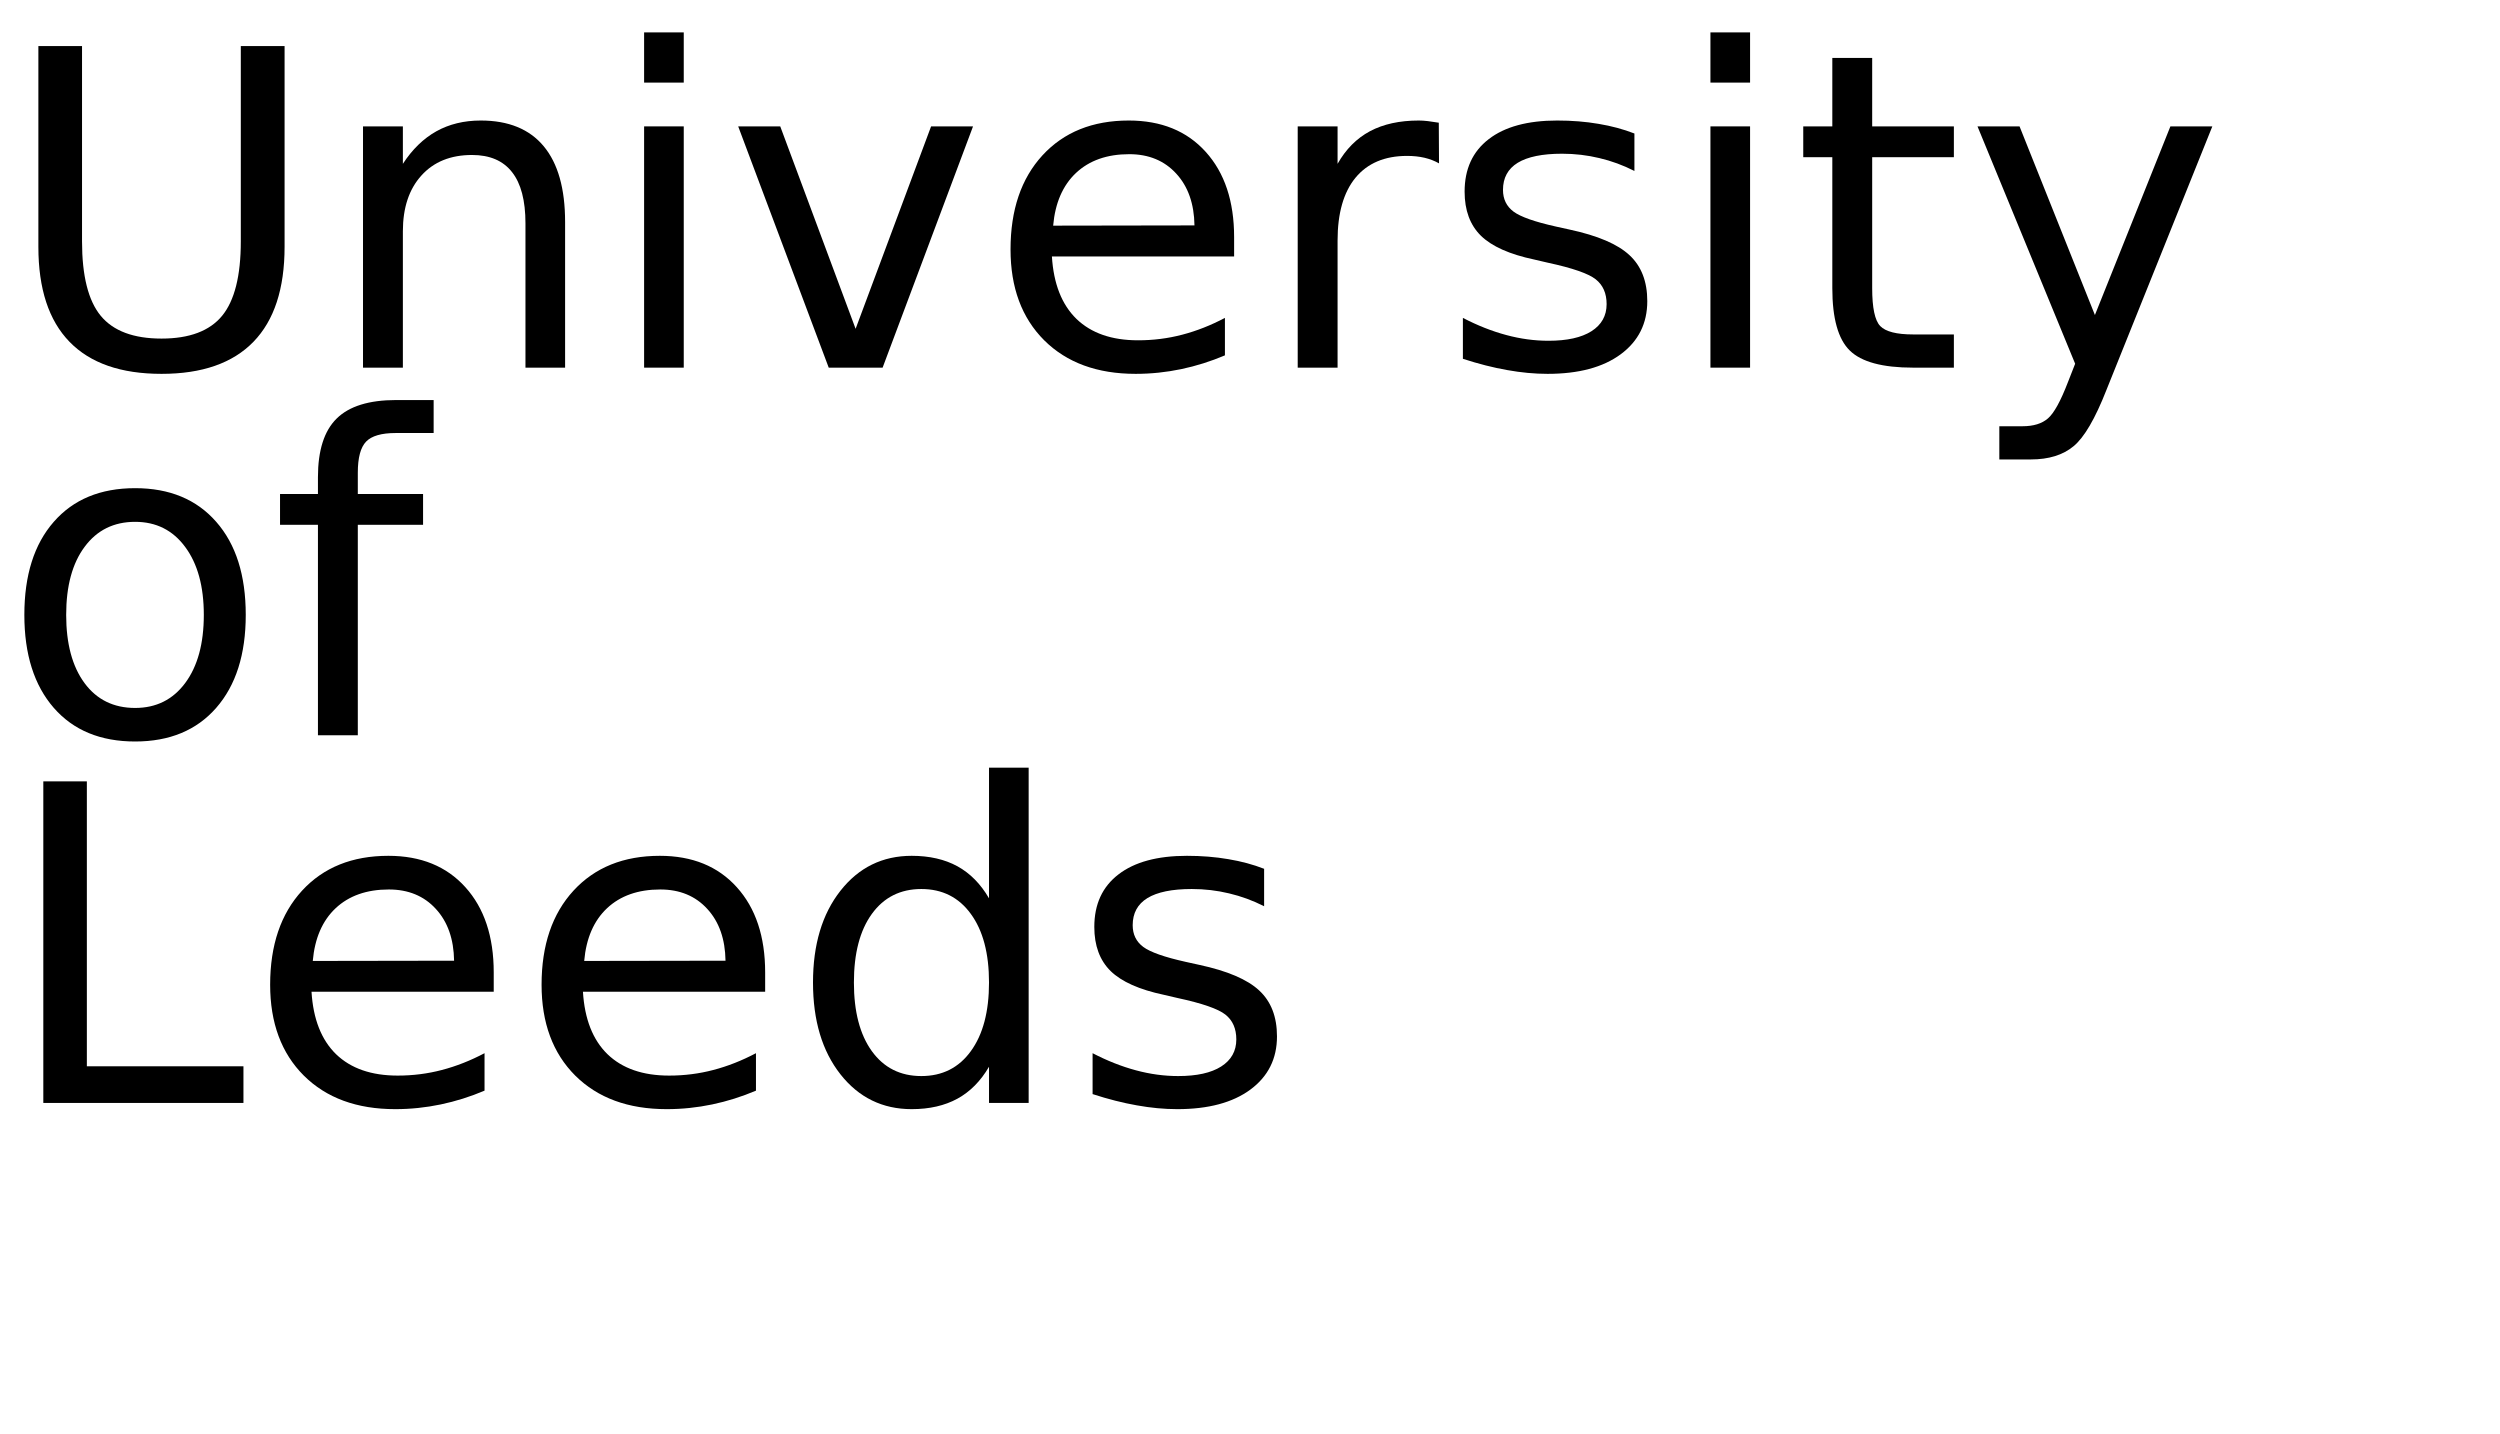
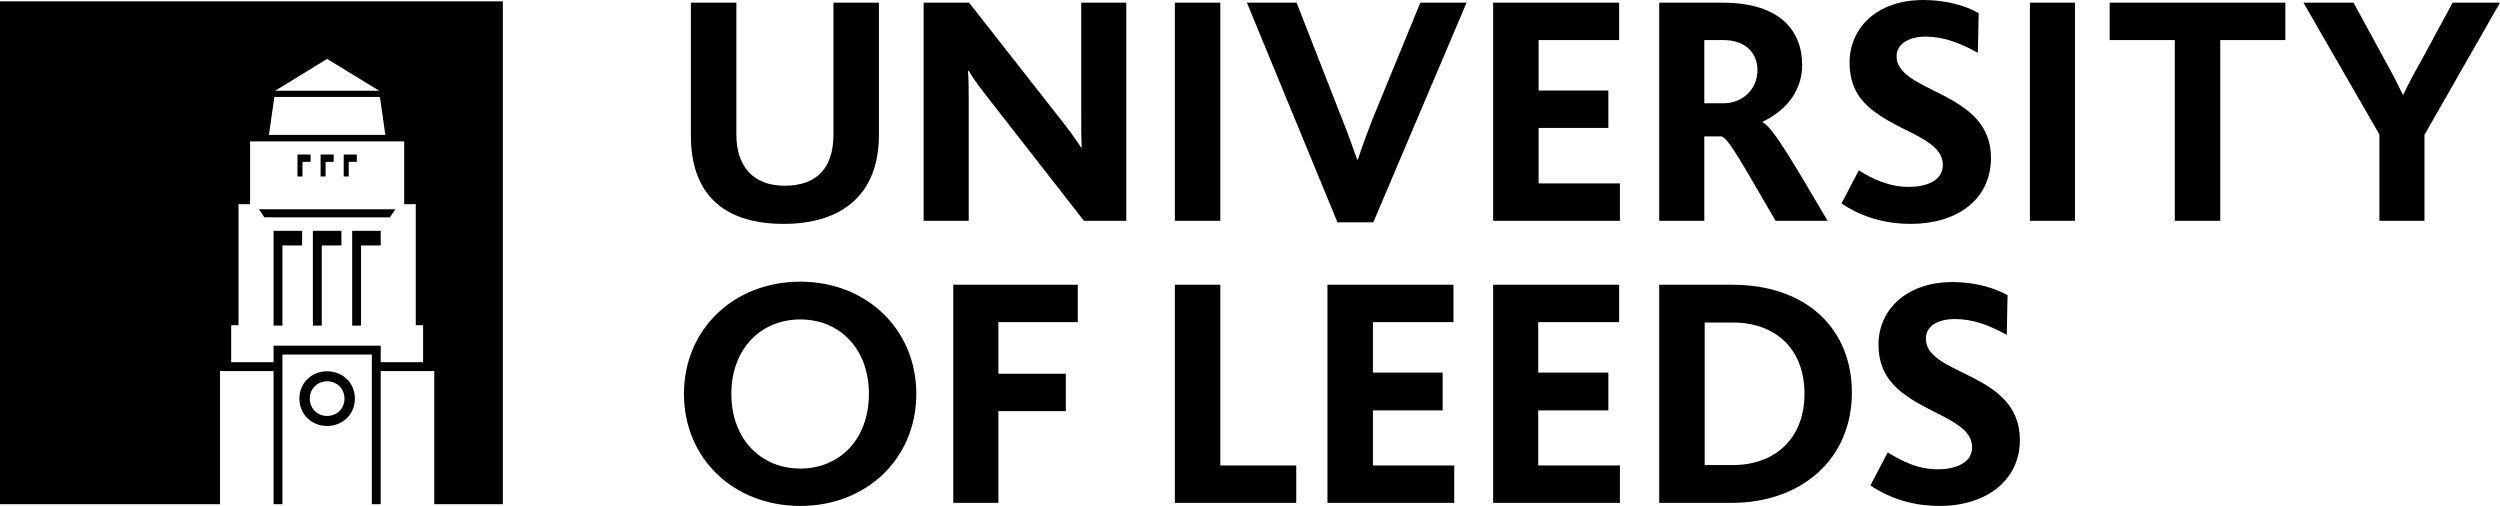
- <svg xmlns="http://www.w3.org/2000/svg" xmlns:xlink="http://www.w3.org/1999/xlink" width="340" height="195" viewBox="0 0 340 195">
-   <defs>
-     <g>
-       <g id="glyph-0-0">
-         <path d="M 5.219 -43.734 L 11.156 -43.734 L 11.156 -17.172 C 11.156 -12.484 12.004 -9.109 13.703 -7.047 C 15.41 -4.984 18.164 -3.953 21.969 -3.953 C 25.758 -3.953 28.504 -4.984 30.203 -7.047 C 31.898 -9.109 32.75 -12.484 32.75 -17.172 L 32.75 -43.734 L 38.703 -43.734 L 38.703 -16.438 C 38.703 -10.727 37.289 -6.422 34.469 -3.516 C 31.645 -0.609 27.477 0.844 21.969 0.844 C 16.445 0.844 12.273 -0.609 9.453 -3.516 C 6.629 -6.422 5.219 -10.727 5.219 -16.438 Z M 5.219 -43.734 " />
-       </g>
-       <g id="glyph-0-1">
-         <path d="M 32.938 -19.812 L 32.938 0 L 27.547 0 L 27.547 -19.625 C 27.547 -22.727 26.938 -25.051 25.719 -26.594 C 24.508 -28.145 22.695 -28.922 20.281 -28.922 C 17.363 -28.922 15.066 -27.988 13.391 -26.125 C 11.711 -24.27 10.875 -21.742 10.875 -18.547 L 10.875 0 L 5.453 0 L 5.453 -32.812 L 10.875 -32.812 L 10.875 -27.719 C 12.156 -29.688 13.672 -31.16 15.422 -32.141 C 17.172 -33.117 19.188 -33.609 21.469 -33.609 C 25.238 -33.609 28.094 -32.441 30.031 -30.109 C 31.969 -27.773 32.938 -24.344 32.938 -19.812 Z M 32.938 -19.812 " />
-       </g>
-       <g id="glyph-0-2">
-         <path d="M 5.656 -32.812 L 11.047 -32.812 L 11.047 0 L 5.656 0 Z M 5.656 -45.594 L 11.047 -45.594 L 11.047 -38.766 L 5.656 -38.766 Z M 5.656 -45.594 " />
-       </g>
-       <g id="glyph-0-3">
-         <path d="M 1.781 -32.812 L 7.5 -32.812 L 17.75 -5.281 L 28.016 -32.812 L 33.719 -32.812 L 21.422 0 L 14.094 0 Z M 1.781 -32.812 " />
-       </g>
-       <g id="glyph-0-4">
-         <path d="M 33.719 -17.75 L 33.719 -15.125 L 8.938 -15.125 C 9.164 -11.406 10.281 -8.57 12.281 -6.625 C 14.289 -4.688 17.082 -3.719 20.656 -3.719 C 22.727 -3.719 24.734 -3.973 26.672 -4.484 C 28.617 -4.992 30.551 -5.754 32.469 -6.766 L 32.469 -1.672 C 30.531 -0.848 28.547 -0.223 26.516 0.203 C 24.484 0.629 22.422 0.844 20.328 0.844 C 15.098 0.844 10.953 -0.676 7.891 -3.719 C 4.836 -6.77 3.312 -10.891 3.312 -16.078 C 3.312 -21.453 4.758 -25.719 7.656 -28.875 C 10.562 -32.031 14.473 -33.609 19.391 -33.609 C 23.805 -33.609 27.297 -32.188 29.859 -29.344 C 32.43 -26.5 33.719 -22.633 33.719 -17.75 Z M 28.328 -19.344 C 28.285 -22.289 27.457 -24.641 25.844 -26.391 C 24.238 -28.148 22.109 -29.031 19.453 -29.031 C 16.441 -29.031 14.031 -28.18 12.219 -26.484 C 10.414 -24.785 9.379 -22.395 9.109 -19.312 Z M 28.328 -19.344 " />
-       </g>
-       <g id="glyph-0-5">
-         <path d="M 24.672 -27.781 C 24.066 -28.125 23.406 -28.379 22.688 -28.547 C 21.977 -28.711 21.191 -28.797 20.328 -28.797 C 17.285 -28.797 14.945 -27.805 13.312 -25.828 C 11.688 -23.848 10.875 -21 10.875 -17.281 L 10.875 0 L 5.453 0 L 5.453 -32.812 L 10.875 -32.812 L 10.875 -27.719 C 12 -29.707 13.469 -31.188 15.281 -32.156 C 17.102 -33.125 19.316 -33.609 21.922 -33.609 C 22.285 -33.609 22.691 -33.582 23.141 -33.531 C 23.586 -33.477 24.086 -33.406 24.641 -33.312 Z M 24.672 -27.781 " />
-       </g>
-       <g id="glyph-0-6">
-         <path d="M 26.578 -31.844 L 26.578 -26.75 C 25.047 -27.531 23.457 -28.113 21.812 -28.5 C 20.176 -28.895 18.484 -29.094 16.734 -29.094 C 14.055 -29.094 12.047 -28.68 10.703 -27.859 C 9.367 -27.035 8.703 -25.805 8.703 -24.172 C 8.703 -22.922 9.18 -21.938 10.141 -21.219 C 11.098 -20.508 13.02 -19.832 15.906 -19.188 L 17.75 -18.781 C 21.582 -17.957 24.301 -16.797 25.906 -15.297 C 27.52 -13.805 28.328 -11.723 28.328 -9.047 C 28.328 -6.004 27.117 -3.594 24.703 -1.812 C 22.297 -0.039 18.984 0.844 14.766 0.844 C 13.004 0.844 11.172 0.672 9.266 0.328 C 7.367 -0.004 5.363 -0.516 3.25 -1.203 L 3.25 -6.766 C 5.238 -5.734 7.203 -4.957 9.141 -4.438 C 11.078 -3.914 12.992 -3.656 14.891 -3.656 C 17.422 -3.656 19.367 -4.086 20.734 -4.953 C 22.109 -5.828 22.797 -7.055 22.797 -8.641 C 22.797 -10.109 22.301 -11.234 21.312 -12.016 C 20.32 -12.797 18.16 -13.547 14.828 -14.266 L 12.953 -14.703 C 9.609 -15.41 7.191 -16.488 5.703 -17.938 C 4.223 -19.395 3.484 -21.395 3.484 -23.938 C 3.484 -27.02 4.578 -29.398 6.766 -31.078 C 8.953 -32.766 12.055 -33.609 16.078 -33.609 C 18.078 -33.609 19.953 -33.457 21.703 -33.156 C 23.461 -32.863 25.086 -32.426 26.578 -31.844 Z M 26.578 -31.844 " />
-       </g>
-       <g id="glyph-0-7">
-         <path d="M 10.984 -42.125 L 10.984 -32.812 L 22.094 -32.812 L 22.094 -28.625 L 10.984 -28.625 L 10.984 -10.812 C 10.984 -8.133 11.348 -6.414 12.078 -5.656 C 12.816 -4.895 14.305 -4.516 16.547 -4.516 L 22.094 -4.516 L 22.094 0 L 16.547 0 C 12.391 0 9.52 -0.773 7.938 -2.328 C 6.352 -3.879 5.562 -6.707 5.562 -10.812 L 5.562 -28.625 L 1.609 -28.625 L 1.609 -32.812 L 5.562 -32.812 L 5.562 -42.125 Z M 10.984 -42.125 " />
-       </g>
-       <g id="glyph-0-8">
-         <path d="M 19.312 3.047 C 17.781 6.953 16.289 9.5 14.844 10.688 C 13.406 11.883 11.473 12.484 9.047 12.484 L 4.75 12.484 L 4.75 7.969 L 7.906 7.969 C 9.395 7.969 10.547 7.613 11.359 6.906 C 12.18 6.207 13.094 4.551 14.094 1.938 L 15.062 -0.531 L 1.781 -32.812 L 7.5 -32.812 L 17.75 -7.156 L 28.016 -32.812 L 33.719 -32.812 Z M 19.312 3.047 " />
-       </g>
-       <g id="glyph-0-9">
-         <path d="M 18.375 -29.031 C 15.477 -29.031 13.191 -27.898 11.516 -25.641 C 9.836 -23.391 9 -20.301 9 -16.375 C 9 -12.445 9.832 -9.352 11.5 -7.094 C 13.164 -4.844 15.457 -3.719 18.375 -3.719 C 21.238 -3.719 23.508 -4.848 25.188 -7.109 C 26.875 -9.379 27.719 -12.469 27.719 -16.375 C 27.719 -20.258 26.875 -23.336 25.188 -25.609 C 23.508 -27.891 21.238 -29.031 18.375 -29.031 Z M 18.375 -33.609 C 23.062 -33.609 26.738 -32.082 29.406 -29.031 C 32.082 -25.988 33.422 -21.77 33.422 -16.375 C 33.422 -11.008 32.082 -6.797 29.406 -3.734 C 26.738 -0.68 23.062 0.844 18.375 0.844 C 13.664 0.844 9.977 -0.68 7.312 -3.734 C 4.645 -6.797 3.312 -11.008 3.312 -16.375 C 3.312 -21.77 4.645 -25.988 7.312 -29.031 C 9.977 -32.082 13.664 -33.609 18.375 -33.609 Z M 18.375 -33.609 " />
-       </g>
-       <g id="glyph-0-10">
-         <path d="M 22.266 -45.594 L 22.266 -41.109 L 17.109 -41.109 C 15.172 -41.109 13.828 -40.719 13.078 -39.938 C 12.328 -39.156 11.953 -37.75 11.953 -35.719 L 11.953 -32.812 L 20.828 -32.812 L 20.828 -28.625 L 11.953 -28.625 L 11.953 0 L 6.531 0 L 6.531 -28.625 L 1.375 -28.625 L 1.375 -32.812 L 6.531 -32.812 L 6.531 -35.094 C 6.531 -38.75 7.379 -41.41 9.078 -43.078 C 10.773 -44.754 13.473 -45.594 17.172 -45.594 Z M 22.266 -45.594 " />
-       </g>
-       <g id="glyph-0-11">
-         <path d="M 5.891 -43.734 L 11.812 -43.734 L 11.812 -4.984 L 33.109 -4.984 L 33.109 0 L 5.891 0 Z M 5.891 -43.734 " />
-       </g>
-       <g id="glyph-0-12">
-         <path d="M 27.25 -27.828 L 27.25 -45.594 L 32.641 -45.594 L 32.641 0 L 27.25 0 L 27.25 -4.922 C 26.113 -2.973 24.68 -1.523 22.953 -0.578 C 21.223 0.367 19.148 0.844 16.734 0.844 C 12.766 0.844 9.535 -0.734 7.047 -3.891 C 4.555 -7.055 3.312 -11.219 3.312 -16.375 C 3.312 -21.531 4.555 -25.691 7.047 -28.859 C 9.535 -32.023 12.766 -33.609 16.734 -33.609 C 19.148 -33.609 21.223 -33.133 22.953 -32.188 C 24.68 -31.238 26.113 -29.785 27.25 -27.828 Z M 8.875 -16.375 C 8.875 -12.414 9.688 -9.305 11.312 -7.047 C 12.945 -4.785 15.191 -3.656 18.047 -3.656 C 20.898 -3.656 23.145 -4.785 24.781 -7.047 C 26.426 -9.305 27.25 -12.414 27.25 -16.375 C 27.25 -20.344 26.426 -23.453 24.781 -25.703 C 23.145 -27.961 20.898 -29.094 18.047 -29.094 C 15.191 -29.094 12.945 -27.961 11.312 -25.703 C 9.688 -23.453 8.875 -20.344 8.875 -16.375 Z M 8.875 -16.375 " />
-       </g>
-     </g>
-   </defs>
-   <g fill="rgb(0%, 0%, 0%)" fill-opacity="1">
-     <use xlink:href="#glyph-0-0" x="0" y="50" />
-     <use xlink:href="#glyph-0-1" x="43.916" y="50" />
-     <use xlink:href="#glyph-0-2" x="81.943" y="50" />
-     <use xlink:href="#glyph-0-3" x="98.613" y="50" />
-     <use xlink:href="#glyph-0-4" x="134.121" y="50" />
-     <use xlink:href="#glyph-0-5" x="171.035" y="50" />
-     <use xlink:href="#glyph-0-6" x="195.703" y="50" />
-     <use xlink:href="#glyph-0-2" x="226.963" y="50" />
-     <use xlink:href="#glyph-0-7" x="243.633" y="50" />
-     <use xlink:href="#glyph-0-8" x="267.158" y="50" />
+ <svg xmlns="http://www.w3.org/2000/svg" version="1.1" id="Primary" x="0px" y="0px" fill="#000000" viewBox="0 0 1297.6 262.6" xml:space="preserve">
+   <g>
+     <polygon class="st0" points="157,84 161.2,84 161.2,80.2 154.4,80.2 154.4,91.6 157,91.6" />
+     <polygon class="st0" points="162.4,169 167,169 167,127.4 177.2,127.4 177.2,119.8 162.4,119.8" />
+     <polygon class="st0" points="142,169 146.6,169 146.6,127.4 156.8,127.4 156.8,119.8 142,119.8" />
+     <path class="st0" d="M184.2,206.9c0-8.4-6.6-14.2-14.4-14.2c-7.8,0-14.4,5.8-14.4,14.2c0,8.4,6.6,14.2,14.4,14.2   C177.6,221.1,184.2,215.3,184.2,206.9z M160.8,206.9c0-5.4,4.2-9,9-9c4.8,0,9,3.6,9,9c0,5.4-4.2,9-9,9   C165,215.9,160.8,212.3,160.8,206.9z" />
+     <polygon class="st0" points="169,84 173.2,84 173.2,80.2 166.4,80.2 166.4,91.6 169,91.6" />
+     <polygon class="st0" points="181,84 185.2,84 185.2,80.2 178.4,80.2 178.4,91.6 181,91.6" />
+     <polygon class="st0" points="182.8,169 187.4,169 187.4,127.4 197.6,127.4 197.6,119.8 182.8,119.8" />
+     <path class="st0" d="M0,0.7v261h114.2v-69.1H142v69.1h4.6V184H193v77.7h4.6v-69.1h27.8v69.1H261V0.7H0z M169.6,30.7h0.4l26.8,16.4   h-54L169.6,30.7z M142.4,50.3h54.8L200,70h-60.4L142.4,50.3z M219.6,188h-22v-8.6H142v8.6h-22v-19.2h3.8V106h6V73.4h80V106h6v62.8   h3.8V188z" />
+     <polygon class="st0" points="137.2,112.8 202.4,112.8 205.2,108.6 134.4,108.6" />
  </g>
-   <g fill="rgb(0%, 0%, 0%)" fill-opacity="1">
-     <use xlink:href="#glyph-0-9" x="0" y="100" />
-     <use xlink:href="#glyph-0-10" x="36.709" y="100" />
-   </g>
-   <g fill="rgb(0%, 0%, 0%)" fill-opacity="1">
-     <use xlink:href="#glyph-0-11" x="0" y="150" />
-     <use xlink:href="#glyph-0-4" x="33.428" y="150" />
-     <use xlink:href="#glyph-0-4" x="70.342" y="150" />
-     <use xlink:href="#glyph-0-12" x="107.256" y="150" />
-     <use xlink:href="#glyph-0-6" x="145.342" y="150" />
+   <g id="Primary_00000077314402275668378130000000421217089280598159_">
+     <path class="st0" d="M1195.6,1.4l39.4,68.4v44.8h23.4V70l39.2-68.6H1273l-17.2,31.8c-2.8,4.8-6,10.8-8.4,16h-0.2   c-2.6-5.2-5.6-11.4-8.4-16.2l-17.2-31.6H1195.6z M1095,20.8h33.8v93.8h23.6V20.8h33.8V1.4H1095V20.8z M1053.6,114.6h23.4V1.4h-23.4   V114.6z M970.8,252c8.2,5.4,19.8,10.6,36,10.6c24,0,41.6-13.2,41.6-34.2c0-35.6-48.8-33.2-48.8-52.6c0-6.8,6.6-10.2,15-10.2   c9.4,0,17.4,3,27,8.2l0.4-20.6c-6.4-3.6-16.6-6.8-28.4-6.8c-25,0-38.6,15.2-38.6,32.4c0,8.8,2.8,15.2,7.2,20.2   c13.8,15.6,41.4,18.2,41.4,33.2c0,8.4-9.2,11.4-17.8,11.4c-10.2,0-18.6-4.2-26-8.8L970.8,252z M955.8,105.6   c8,5.4,19.8,10.6,36,10.6c24,0,41.6-12.6,41.6-34.4c0-34.8-49-33.4-49-52.6c0-6.6,6.8-10.2,15-10.2c9.4,0,17.6,3.2,27.2,8.4   l0.4-20.6C1020.4,3,1010.2,0,998.4,0c-25,0-38.4,15.2-38.4,32.4c0,8.8,2.6,15.2,7,20.2c14,15.6,41.4,18,41.4,33   c0,8.6-9.2,11.4-17.6,11.4c-10.2,0-18.8-4-26-8.6L955.8,105.6z M884.8,241.4v-74h14.4c23.2,0,37.4,14.4,37.4,37   c0,22.2-14.2,37-37.4,37H884.8z M884.6,53.6V20.8h10c11.2,0,17.6,6.6,17.6,15.6c0,9.8-7.6,17.2-17.6,17.2H884.6z M861.2,114.6h23.4   V70.8h9c4,1.6,10.8,14.4,28,43.8h27c-17.2-29-28-48.2-33.8-51.2v-0.2c10.4-4.8,20.6-14.6,20.6-29.4c0-17.4-11-32.4-41.2-32.4h-33   V114.6z M861.2,261h37.6c36.8,0,62.4-23.2,62.4-57.2c0-33.2-23.6-56-62-56h-38V261z M775,114.6h65.8V95.2h-42.2V66.4h36.2V47h-36.2   V20.8h41.8V1.4H775V114.6z M775,261h65.8v-19.4h-42.4V213h36.4v-19.6h-36.4v-26.2h42v-19.4H775V261z M689,261h65.8v-19.4h-42.2V213   h36.2v-19.6h-36.2v-26.2h41.8v-19.4H689V261z M647.2,1.4l47,114h18.6l48.4-114h-24l-24.8,60.4c-2.8,7.2-5.4,14.2-7.6,21h-0.4   c-2.4-6.8-4.8-13.6-7.8-21L673,1.4H647.2z M609.8,114.6h23.6V1.4h-23.6V114.6z M609.8,261h63v-19.4h-39.4v-93.8h-23.6V261z    M494.8,261h23.4v-47.6h35V194h-35v-26.8h41.2v-19.4h-64.6V261z M479.4,114.6h23.4v-62c0-5.2,0-12.2-0.4-15.8h0.4   c3,5,6.4,9.4,10.8,15l49,62.8h22V1.4h-23.4V59c0,4.8,0,12.2,0.2,17.6h-0.2c-3.2-4.8-6.2-9-10.8-14.8L503,1.4h-23.6V114.6z    M379.6,204.4c0-23.4,15.4-38.6,35.8-38.6S451,181,451,204.4c0,23.6-15.2,38.8-35.6,38.8S379.6,228,379.6,204.4 M358.6,70.4   c0,30,16.6,45.8,48.2,45.8c30.4,0,49.4-15.4,49.4-46.2V1.4h-23.6v68.4c0,17.4-8.6,26.6-25.4,26.6c-15.8,0-25-9.6-25-26.6V1.4h-23.6   V70.4z M415.4,262.6c34.4,0,60.2-24.6,60.2-58.2c0-33.4-25.8-58.2-60.2-58.2c-34.6,0-60.4,24.8-60.4,58.2   C355,238,380.8,262.6,415.4,262.6" />
  </g>
</svg>
